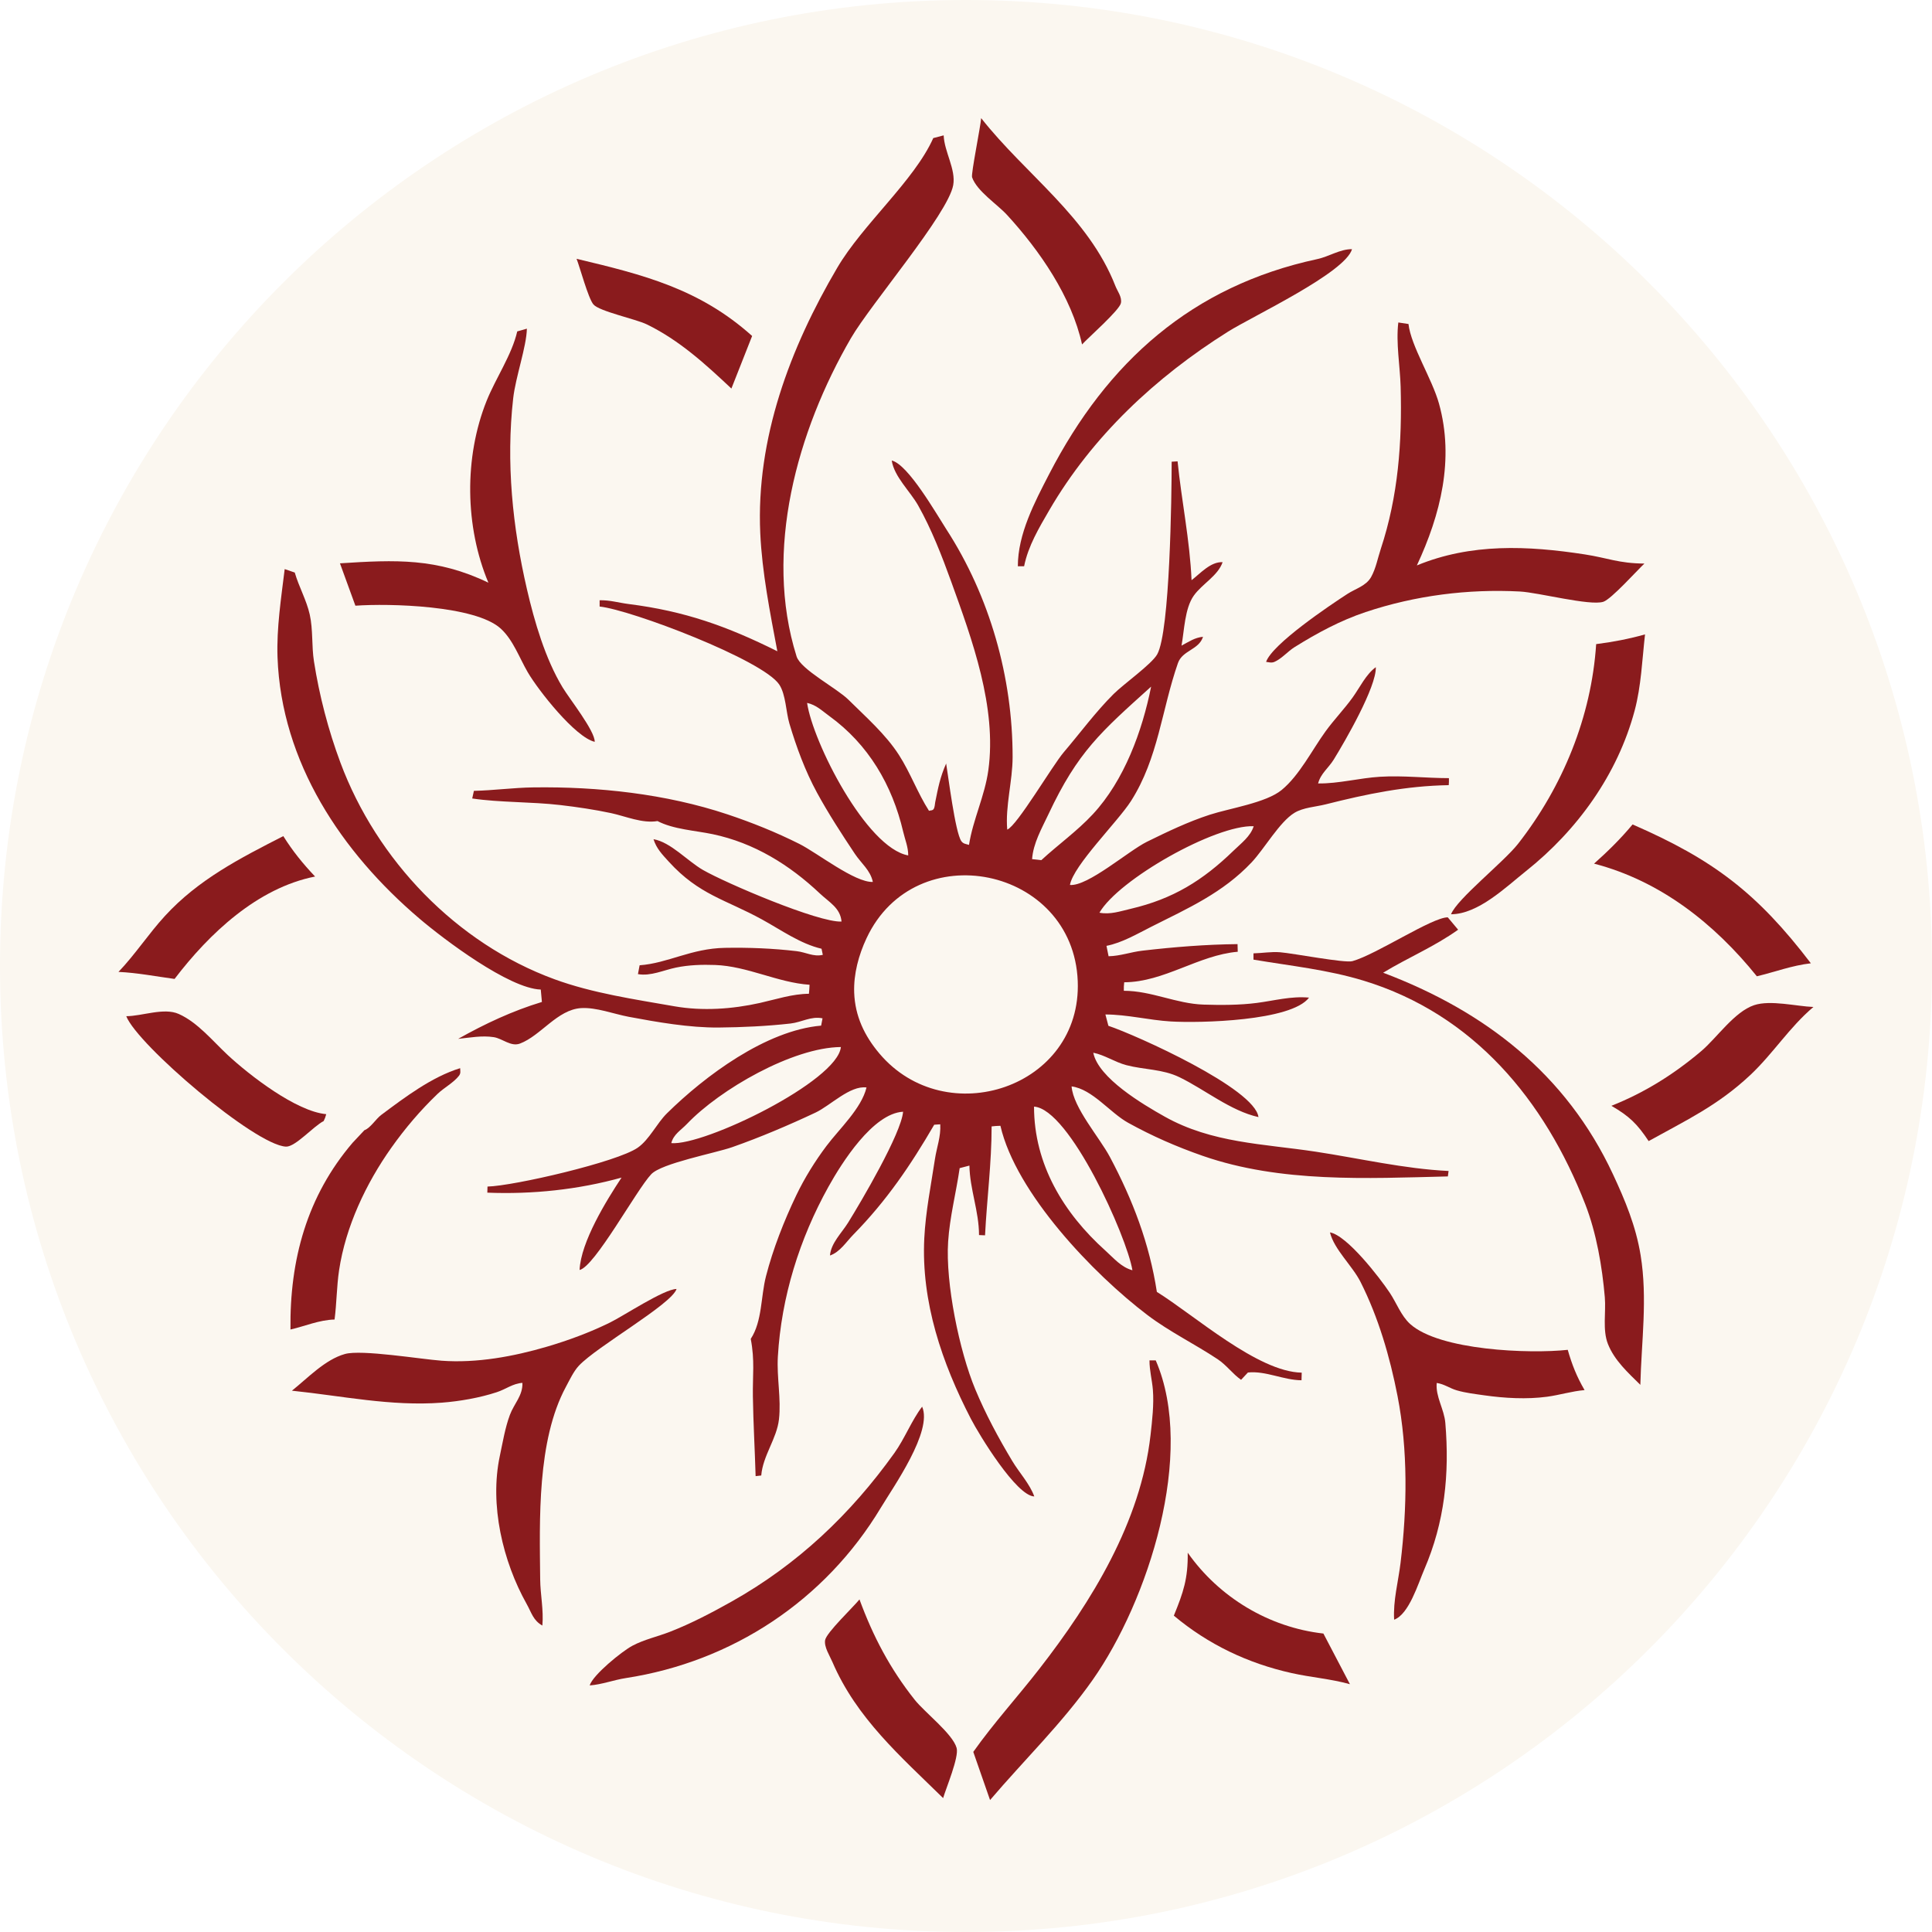
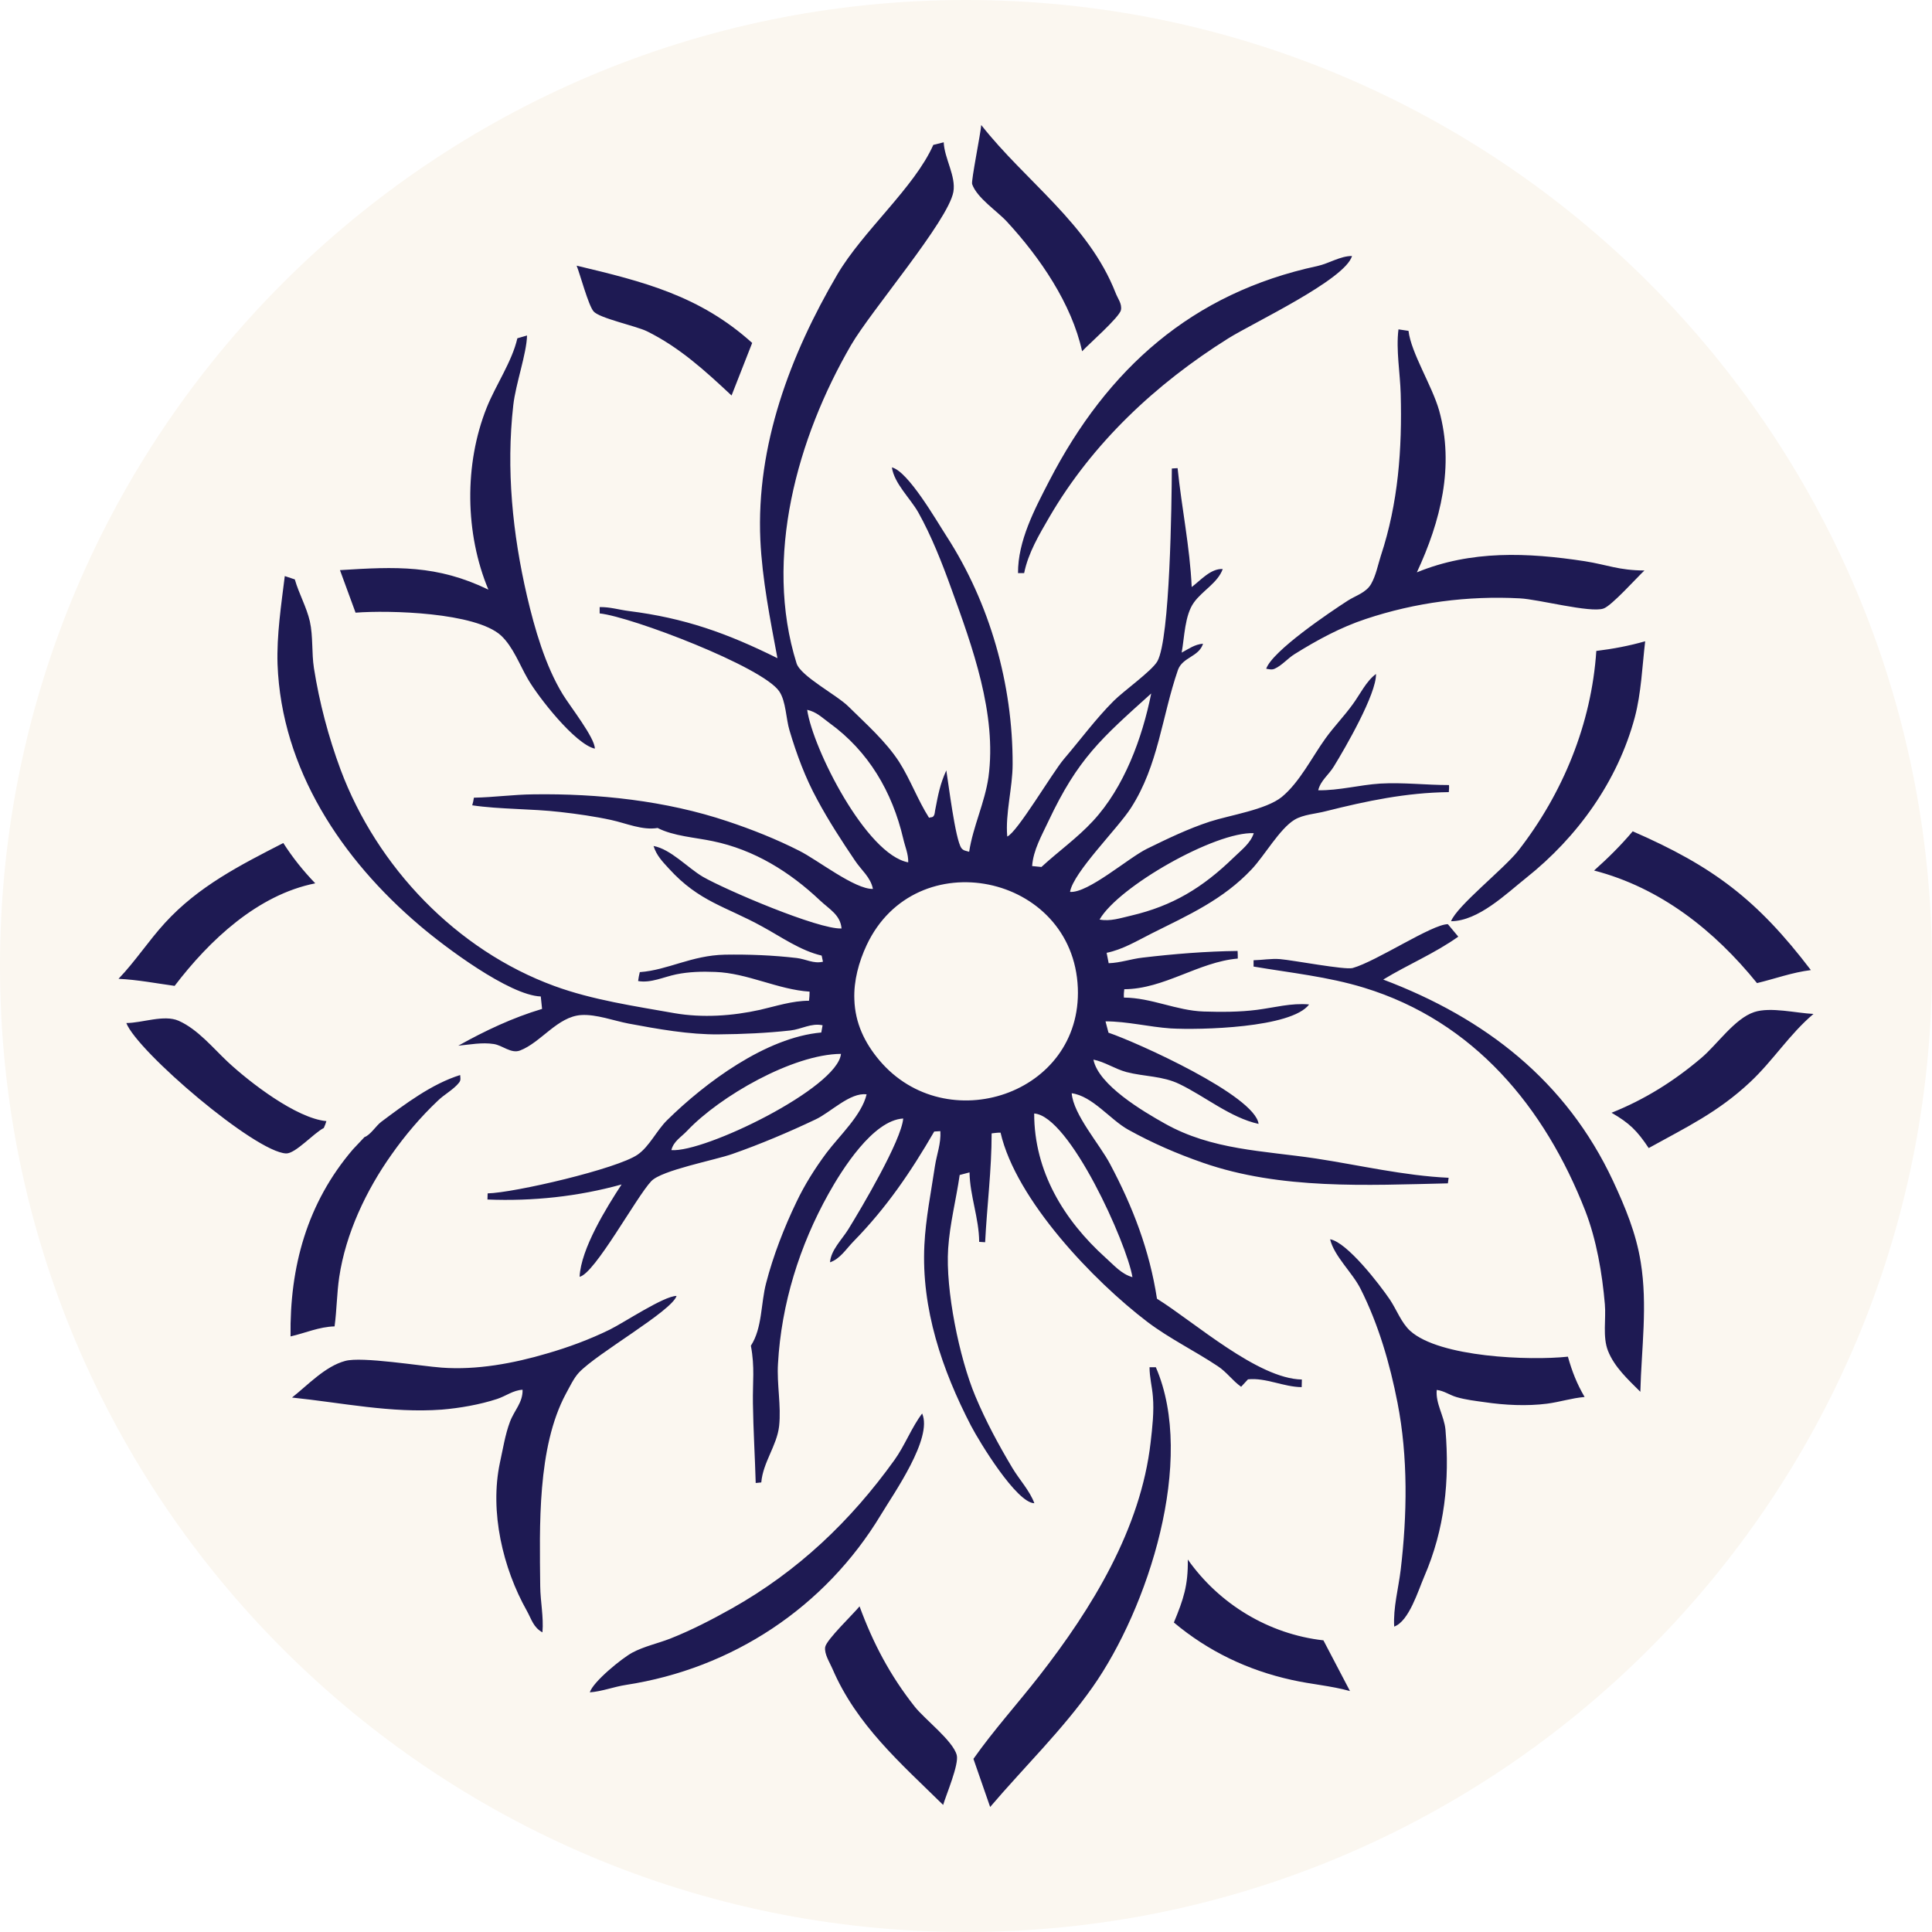
- <svg xmlns="http://www.w3.org/2000/svg" viewBox="117.36 -0.18 104 104">
-   <circle cx="169.36" cy="51.82" r="52" fill="#fbf7f0" />
-   <g id="logo">
-     <g>
-       <path d="M170.176 6.179 C172.565 9.216 175.946 11.492 177.401 15.212 C177.515 15.505 177.764 15.803 177.699 16.135 C177.623 16.52 175.932 18.003 175.607 18.362 C175.046 15.802 173.331 13.31 171.568 11.389 C171.039 10.811 169.946 10.111 169.687 9.363 C169.624 9.181 170.145 6.631 170.176 6.179 Z" fill="#8a1b1d" />
-       <path d="M132.685 30.455 L133.227 30.64 C133.447 31.405 133.86 32.122 134.034 32.903 C134.216 33.723 134.13 34.593 134.26 35.419 C134.548 37.263 135.032 39.121 135.684 40.87 C137.643 46.124 141.924 50.596 147.205 52.532 C149.251 53.282 151.521 53.613 153.666 53.989 C155.175 54.253 156.778 54.141 158.265 53.809 C159.139 53.614 160.007 53.321 160.905 53.315 C160.923 53.152 160.931 52.993 160.939 52.83 C159.228 52.716 157.6 51.828 155.853 51.765 C155.155 51.74 154.44 51.762 153.754 51.904 C153.072 52.044 152.395 52.378 151.701 52.257 C151.729 52.098 151.76 51.939 151.791 51.781 C153.316 51.671 154.565 50.875 156.377 50.843 C157.672 50.82 158.955 50.87 160.241 51.021 C160.747 51.08 161.146 51.338 161.652 51.22 L161.584 50.891 C160.433 50.622 159.402 49.876 158.379 49.315 C156.412 48.235 154.99 47.991 153.366 46.209 C153.017 45.826 152.693 45.496 152.539 44.994 C153.468 45.155 154.371 46.174 155.2 46.65 C156.434 47.359 161.418 49.489 162.66 49.428 C162.596 48.695 162.001 48.395 161.495 47.918 C159.861 46.375 157.955 45.193 155.729 44.725 C154.788 44.527 153.605 44.464 152.754 44.018 C151.939 44.158 151.043 43.76 150.258 43.591 C149.381 43.403 148.41 43.259 147.519 43.156 C145.977 42.976 144.255 43.023 142.78 42.802 C142.813 42.665 142.841 42.529 142.87 42.392 C143.937 42.368 144.992 42.221 146.061 42.206 C149.548 42.157 153.201 42.552 156.516 43.656 C157.84 44.098 159.143 44.622 160.39 45.248 C161.363 45.737 163.373 47.333 164.346 47.295 C164.211 46.66 163.722 46.299 163.372 45.773 C162.667 44.715 161.949 43.609 161.341 42.493 C160.702 41.318 160.234 40.046 159.853 38.767 C159.668 38.145 159.663 37.204 159.306 36.668 C158.427 35.346 151.346 32.651 149.638 32.47 L149.638 32.132 C150.195 32.12 150.66 32.266 151.2 32.335 C154.215 32.716 156.49 33.526 159.205 34.878 C158.813 32.8 158.382 30.636 158.285 28.52 C158.053 23.418 159.891 18.549 162.429 14.234 C163.81 11.884 166.571 9.552 167.598 7.253 L168.158 7.107 C168.191 7.988 168.823 8.933 168.672 9.784 C168.395 11.339 164.233 16.184 163.165 18.025 C160.274 23.01 158.454 29.484 160.24 35.155 C160.462 35.86 162.402 36.861 163.032 37.486 C163.973 38.419 165.029 39.339 165.751 40.461 C166.369 41.423 166.756 42.512 167.368 43.466 C167.456 43.433 167.551 43.465 167.615 43.374 C167.683 43.276 167.68 43.119 167.702 43.006 C167.859 42.228 167.96 41.674 168.291 40.92 C168.402 41.571 168.779 44.629 169.108 45.098 C169.215 45.25 169.362 45.25 169.521 45.301 C169.737 43.93 170.37 42.672 170.562 41.283 C171.03 37.89 169.692 34.254 168.557 31.112 C168.063 29.746 167.499 28.295 166.783 27.027 C166.35 26.259 165.496 25.484 165.362 24.61 C166.245 24.815 167.763 27.479 168.303 28.314 C170.645 31.933 171.875 36.289 171.869 40.581 C171.868 41.857 171.468 43.226 171.58 44.478 C172.108 44.271 174.004 41.04 174.624 40.311 C175.512 39.269 176.331 38.15 177.302 37.182 C177.844 36.641 179.347 35.58 179.651 35.046 C180.343 33.826 180.43 26.459 180.431 24.674 L180.749 24.654 C180.966 26.802 181.407 28.881 181.502 31.052 C181.991 30.675 182.523 30.054 183.174 30.081 C182.919 30.82 182.074 31.247 181.623 31.881 C181.13 32.573 181.111 33.772 180.961 34.575 C181.374 34.355 181.67 34.144 182.119 34.098 C181.896 34.807 181.012 34.82 180.769 35.514 C179.891 38.028 179.712 40.637 178.24 42.942 C177.53 44.054 175.139 46.403 174.955 47.458 C175.923 47.538 178.096 45.629 179.095 45.135 C180.191 44.595 181.316 44.056 182.479 43.678 C183.554 43.329 185.508 43.038 186.352 42.345 C187.311 41.556 187.985 40.198 188.708 39.199 C189.168 38.562 189.72 37.996 190.178 37.358 C190.561 36.825 190.893 36.115 191.421 35.734 C191.456 36.799 189.767 39.715 189.155 40.708 C188.871 41.168 188.449 41.461 188.315 41.993 C189.421 42.008 190.542 41.699 191.654 41.633 C192.894 41.558 194.12 41.707 195.356 41.708 C195.361 41.84 195.356 41.955 195.346 42.085 C193.042 42.123 190.944 42.557 188.719 43.119 C188.183 43.255 187.514 43.285 187.037 43.577 C186.236 44.068 185.423 45.509 184.738 46.237 C183.192 47.879 181.321 48.708 179.349 49.7 C178.578 50.088 177.773 50.567 176.922 50.736 L177.035 51.295 C177.669 51.282 178.234 51.067 178.855 50.995 C180.541 50.799 182.279 50.659 183.977 50.642 C183.982 50.779 183.987 50.915 183.988 51.053 C181.876 51.233 180.021 52.689 177.876 52.696 C177.859 52.854 177.85 52.992 177.856 53.154 C179.348 53.156 180.676 53.85 182.146 53.898 C183.079 53.928 184.086 53.928 185.012 53.808 C185.959 53.686 186.862 53.432 187.826 53.522 C186.874 54.789 181.939 54.899 180.377 54.805 C179.207 54.734 178.04 54.432 176.864 54.429 L177.025 55.039 C178.535 55.547 184.917 58.416 185.103 59.953 C183.598 59.618 182.226 58.474 180.851 57.807 C179.937 57.364 178.954 57.409 177.994 57.158 C177.369 56.994 176.827 56.61 176.211 56.488 C176.483 57.855 178.898 59.278 180.053 59.926 C182.597 61.355 185.36 61.388 188.173 61.814 C190.539 62.172 192.939 62.739 195.337 62.854 L195.299 63.147 C190.933 63.254 186.298 63.498 182.103 62.04 C180.695 61.55 179.381 60.975 178.082 60.256 C177.111 59.718 176.164 58.448 175.044 58.301 C175.134 59.454 176.543 61.041 177.108 62.103 C178.343 64.427 179.233 66.76 179.634 69.363 C181.66 70.621 185.066 73.674 187.432 73.71 C187.431 73.847 187.426 73.983 187.421 74.12 C186.445 74.113 185.495 73.602 184.536 73.702 L184.167 74.096 C183.7 73.767 183.391 73.309 182.907 72.987 C181.68 72.171 180.311 71.506 179.137 70.617 C176.222 68.41 172.044 64.043 171.213 60.422 C171.049 60.422 170.897 60.438 170.739 60.455 C170.739 62.425 170.485 64.351 170.385 66.318 L170.061 66.304 C170.06 65.023 169.564 63.823 169.544 62.564 L169.019 62.701 C168.828 64.023 168.487 65.312 168.398 66.659 C168.25 68.883 169 72.546 169.858 74.604 C170.415 75.94 171.104 77.222 171.849 78.464 C172.227 79.096 172.786 79.686 173.036 80.374 C172.074 80.347 170.082 77.08 169.624 76.197 C168.068 73.193 166.942 69.902 167.115 66.467 C167.187 65.041 167.476 63.619 167.688 62.214 C167.786 61.569 168.013 61.006 167.974 60.342 L167.649 60.364 C166.376 62.552 165.079 64.461 163.303 66.272 C162.905 66.677 162.579 67.218 162.038 67.404 C162.089 66.738 162.669 66.191 163.015 65.633 C163.728 64.483 165.871 60.845 165.974 59.664 C164.348 59.754 162.671 62.416 161.953 63.708 C160.4 66.503 159.418 69.636 159.232 72.854 C159.167 73.968 159.417 75.109 159.292 76.223 C159.174 77.269 158.426 78.173 158.338 79.246 L158.035 79.281 C157.994 77.855 157.91 76.424 157.888 74.998 C157.87 73.844 157.998 73.072 157.773 71.892 C158.396 70.943 158.309 69.623 158.593 68.52 C158.971 67.049 159.57 65.526 160.227 64.156 C160.67 63.233 161.234 62.325 161.849 61.507 C162.543 60.584 163.731 59.492 164.005 58.359 C163.116 58.24 162.057 59.337 161.256 59.713 C159.825 60.386 158.264 61.05 156.774 61.572 C155.848 61.896 152.976 62.437 152.417 63.028 C151.619 63.872 149.376 68.006 148.559 68.183 C148.628 66.668 150.001 64.446 150.818 63.211 C148.48 63.86 146.021 64.117 143.593 64.021 L143.602 63.693 C145.03 63.658 150.589 62.369 151.688 61.601 C152.32 61.159 152.708 60.297 153.264 59.749 C155.313 57.731 158.597 55.286 161.562 55.03 C161.588 54.9 161.615 54.769 161.637 54.637 C161.02 54.508 160.514 54.849 159.908 54.917 C158.642 55.059 157.329 55.12 156.05 55.132 C154.477 55.146 152.742 54.843 151.2 54.554 C150.405 54.404 149.452 54.037 148.644 54.086 C147.361 54.165 146.477 55.57 145.349 55.996 C144.862 56.179 144.408 55.723 143.938 55.65 C143.303 55.552 142.655 55.676 142.023 55.742 C143.453 54.936 144.958 54.231 146.531 53.756 L146.47 53.088 C144.762 53.034 141.264 50.397 139.933 49.263 C135.754 45.706 132.503 40.864 132.299 35.196 C132.243 33.635 132.497 31.998 132.685 30.455 Z M179.325 36.781 C176.628 39.213 175.383 40.277 173.797 43.653 C173.437 44.417 172.977 45.213 172.918 46.068 C173.083 46.087 173.25 46.099 173.415 46.122 C174.326 45.282 175.343 44.56 176.188 43.65 C177.88 41.83 178.85 39.167 179.325 36.781 Z M160.806 37.657 C161.113 39.773 163.995 45.46 166.25 45.868 C166.251 45.414 166.08 45.025 165.977 44.585 C165.387 42.074 164.107 39.891 162.004 38.366 C161.596 38.071 161.307 37.77 160.806 37.657 Z M184.847 44.295 C182.78 44.214 177.57 47.165 176.543 48.951 C177.125 49.064 177.663 48.873 178.232 48.74 C180.491 48.212 182.097 47.226 183.763 45.61 C184.172 45.213 184.676 44.844 184.847 44.295 Z M163.341 53.254 C163.387 54.515 163.892 55.576 164.697 56.53 C168.284 60.78 175.604 58.367 175.375 52.632 C175.13 46.482 166.631 44.718 164.006 50.325 C163.583 51.227 163.305 52.247 163.341 53.254 Z M153.496 61.355 C155.266 61.508 162.446 58.022 162.625 56.182 C160.034 56.203 156.11 58.464 154.343 60.317 C154.011 60.665 153.613 60.881 153.496 61.355 Z M173.022 59.39 C173.023 62.495 174.611 65.119 176.87 67.147 C177.33 67.561 177.711 68.032 178.319 68.199 C178.019 66.38 174.928 59.505 173.022 59.39 Z" fill="#8a1b1d" />
-       <path d="M190.14 13.233 C189.766 14.511 184.801 16.834 183.463 17.674 C179.575 20.114 176.162 23.303 173.846 27.279 C173.294 28.228 172.704 29.214 172.488 30.302 L172.151 30.302 C172.15 28.562 173.057 26.848 173.839 25.336 C176.964 19.291 181.527 15.215 188.271 13.767 C188.907 13.63 189.494 13.226 190.14 13.233 Z" fill="#8a1b1d" />
-       <path d="M157.847 17.906 L156.731 20.736 C155.329 19.416 153.929 18.135 152.179 17.282 C151.578 16.99 149.619 16.581 149.304 16.208 C149.022 15.875 148.572 14.191 148.397 13.752 C151.992 14.607 155.013 15.364 157.847 17.906 Z" fill="#8a1b1d" />
-       <path d="M192.632 17.179 L193.179 17.261 C193.314 18.451 194.449 20.208 194.821 21.546 C195.654 24.542 194.909 27.514 193.63 30.257 C196.546 29.055 199.59 29.19 202.664 29.663 C203.918 29.856 204.474 30.145 205.879 30.157 C205.498 30.511 204.095 32.077 203.667 32.214 C202.945 32.445 200.171 31.713 199.179 31.661 C196.379 31.514 193.543 31.876 190.877 32.766 C189.516 33.22 188.262 33.897 187.047 34.655 C186.681 34.884 186.357 35.275 185.967 35.447 C185.807 35.517 185.676 35.469 185.514 35.449 C185.847 34.487 188.932 32.412 189.895 31.789 C190.33 31.507 190.899 31.361 191.168 30.88 C191.425 30.42 191.522 29.87 191.686 29.374 C192.628 26.527 192.839 23.624 192.757 20.645 C192.726 19.523 192.497 18.285 192.632 17.179 Z" fill="#8a1b1d" />
-       <path d="M143.65 31.186 C142.387 28.182 142.334 24.437 143.558 21.39 C144.049 20.17 144.913 18.923 145.203 17.66 L145.722 17.512 C145.703 18.481 145.116 20.106 144.985 21.261 C144.595 24.711 144.946 28.175 145.726 31.541 C146.132 33.291 146.71 35.275 147.644 36.822 C148.024 37.451 149.388 39.166 149.374 39.753 C148.32 39.505 146.336 36.978 145.772 36.013 C145.321 35.241 144.989 34.279 144.321 33.663 C142.958 32.406 138.294 32.294 136.491 32.425 L135.66 30.144 C138.663 29.95 140.871 29.852 143.65 31.186 Z" fill="#8a1b1d" />
-       <path d="M203.282 34.493 C204.189 34.379 205.033 34.216 205.912 33.969 C205.758 35.327 205.708 36.746 205.353 38.073 C204.436 41.502 202.274 44.508 199.508 46.708 C198.429 47.566 196.935 49.031 195.469 49.035 C195.797 48.202 198.31 46.225 199.083 45.235 C201.487 42.157 203.024 38.407 203.282 34.493 Z" fill="#8a1b1d" />
-       <path d="M205.242 44.2 C209.589 46.092 211.954 47.892 214.839 51.674 C213.806 51.796 212.936 52.133 211.932 52.374 C209.646 49.537 206.742 47.24 203.169 46.31 C203.919 45.641 204.599 44.973 205.242 44.2 Z" fill="#8a1b1d" />
-       <path d="M132.61 44.828 C133.122 45.643 133.661 46.307 134.321 47.004 C131.22 47.617 128.623 50.069 126.757 52.516 C125.735 52.379 124.771 52.186 123.738 52.138 C124.644 51.19 125.355 50.089 126.239 49.126 C128.04 47.162 130.282 46.018 132.61 44.828 Z" fill="#8a1b1d" />
-       <path d="M184.835 51.139 C185.313 51.128 185.786 51.042 186.265 51.08 C186.979 51.137 189.752 51.674 190.161 51.559 C191.453 51.198 194.455 49.194 195.294 49.201 L195.851 49.866 C194.58 50.777 193.144 51.372 191.815 52.181 C197.297 54.253 201.665 57.634 204.183 63.024 C204.845 64.442 205.421 65.828 205.675 67.39 C206.055 69.721 205.718 72.031 205.66 74.366 C205.001 73.716 204.266 73.053 203.916 72.169 C203.616 71.413 203.816 70.456 203.748 69.656 C203.607 68.007 203.296 66.186 202.692 64.637 C200.514 59.052 196.693 54.426 190.781 52.615 C188.825 52.016 186.84 51.815 184.835 51.477 Z" fill="#8a1b1d" />
-       <path d="M214.976 54.026 C213.676 55.125 212.808 56.536 211.57 57.697 C209.829 59.329 208.143 60.115 206.107 61.245 C205.489 60.318 205.073 59.909 204.102 59.346 C205.887 58.638 207.461 57.651 208.929 56.41 C209.775 55.696 210.721 54.282 211.786 53.928 C212.667 53.636 214.066 53.991 214.976 54.026 Z" fill="#8a1b1d" />
-       <path d="M134.783 60.167 C134.231 60.446 133.26 61.564 132.755 61.543 C131.089 61.472 124.746 56.049 124.157 54.522 C125.008 54.52 126.182 54.046 126.98 54.401 C128.002 54.855 128.811 55.861 129.615 56.609 C130.798 57.709 133.307 59.65 134.921 59.796 C134.879 59.95 134.853 60.022 134.783 60.167 Z" fill="#8a1b1d" />
-       <path d="M136.976 60.659 C137.296 60.548 137.596 60.049 137.88 59.838 C139.15 58.89 140.601 57.79 142.13 57.32 C142.134 57.482 142.175 57.589 142.063 57.733 C141.77 58.108 141.26 58.372 140.913 58.705 C139.994 59.584 139.157 60.569 138.422 61.608 C137.063 63.527 135.966 65.848 135.613 68.197 C135.482 69.076 135.484 69.972 135.37 70.85 C134.536 70.872 133.789 71.207 132.996 71.388 C132.95 67.638 133.883 64.208 136.346 61.329" fill="#8a1b1d" />
-       <path d="M188.952 66.16 C189.872 66.321 191.627 68.595 192.172 69.412 C192.532 69.951 192.782 70.65 193.265 71.088 C194.849 72.521 199.701 72.704 201.752 72.482 C201.983 73.286 202.237 73.928 202.658 74.649 C201.956 74.71 201.321 74.915 200.635 75.007 C199.546 75.153 198.354 75.086 197.271 74.932 C196.777 74.861 196.257 74.803 195.777 74.662 C195.39 74.549 195.106 74.323 194.699 74.265 C194.629 75.003 195.099 75.67 195.162 76.413 C195.395 79.172 195.127 81.758 194.028 84.305 C193.7 85.065 193.207 86.716 192.407 87.008 C192.345 85.99 192.631 84.953 192.752 83.949 C193.106 81.003 193.159 77.886 192.589 74.965 C192.179 72.86 191.56 70.734 190.597 68.826 C190.157 67.954 189.178 67.082 188.952 66.16 Z" fill="#8a1b1d" />
-       <path d="M153.779 69.206 C153.515 70.03 149.484 72.301 148.516 73.341 C148.236 73.641 148.014 74.119 147.819 74.481 C146.264 77.372 146.406 81.634 146.438 84.836 C146.447 85.667 146.63 86.481 146.556 87.324 C146.062 87.051 145.974 86.634 145.711 86.164 C144.424 83.871 143.705 80.827 144.266 78.193 C144.421 77.466 144.548 76.681 144.807 75.985 C145.038 75.367 145.506 74.948 145.482 74.26 C144.968 74.293 144.593 74.601 144.105 74.761 C143.186 75.064 142.103 75.253 141.14 75.326 C138.406 75.532 135.774 74.96 133.074 74.681 C133.921 74.008 134.855 73.004 135.932 72.705 C136.83 72.456 140.012 72.986 141.138 73.068 C143.017 73.206 145.002 72.842 146.799 72.313 C147.947 71.976 149.107 71.547 150.181 71.02 C150.959 70.638 153.1 69.213 153.779 69.206 Z" fill="#8a1b1d" />
-       <path d="M179.237 73.051 L179.574 73.051 C181.744 78.054 179.158 86.016 176.173 90.257 C174.534 92.585 172.494 94.558 170.655 96.717 L169.752 94.125 C170.853 92.57 172.129 91.171 173.297 89.67 C176.131 86.026 178.764 81.75 179.293 77.075 C179.381 76.296 179.483 75.415 179.42 74.634 C179.376 74.096 179.236 73.598 179.237 73.051 Z" fill="#8a1b1d" />
-       <path d="M166.999 75.541 C167.573 76.867 165.462 79.838 164.772 80.986 C161.765 85.984 156.773 89.27 151.05 90.151 C150.394 90.252 149.765 90.498 149.103 90.547 C149.274 89.981 150.836 88.712 151.4 88.412 C152.034 88.074 152.756 87.92 153.427 87.658 C154.569 87.213 155.686 86.626 156.754 86.026 C160.301 84.033 163.148 81.331 165.505 78.037 C166.063 77.257 166.44 76.267 166.999 75.541 Z" fill="#8a1b1d" />
-       <path d="M181.295 83.403 C182.981 85.799 185.654 87.421 188.599 87.754 L190.027 90.481 C188.981 90.189 187.944 90.118 186.888 89.882 C184.528 89.356 182.4 88.342 180.548 86.791 C181.063 85.533 181.315 84.789 181.295 83.403 Z" fill="#8a1b1d" />
-       <path d="M163.626 85.917 C164.359 87.912 165.274 89.652 166.6 91.321 C167.137 91.998 168.647 93.153 168.856 93.915 C168.992 94.41 168.278 96.091 168.129 96.612 C165.833 94.358 163.469 92.314 162.166 89.279 C162.025 88.949 161.714 88.478 161.776 88.109 C161.844 87.705 163.308 86.316 163.626 85.917 Z" fill="#8a1b1d" />
-     </g>
-   </g>
+ <svg xmlns="http://www.w3.org/2000/svg" viewBox="107.72 -6.73 104 104">
+   <circle cx="159.72" cy="45.27" r="52" fill="#fbf7f0" />
+   <path fill="#1e1a53" d="M123.05 24.28L123.59 24.46C123.81 25.23 124.22 25.94 124.4 26.72C124.58 27.54 124.49 28.41 124.62 29.24C124.91 31.08 125.4 32.94 126.05 34.69C128.01 39.94 132.29 44.42 137.57 46.35C139.62 47.1 141.89 47.43 144.03 47.81C145.54 48.07 147.14 47.96 148.63 47.63C149.5 47.43 150.37 47.14 151.27 47.14C151.29 46.97 151.3 46.81 151.3 46.65C149.59 46.54 147.96 45.65 146.22 45.59C145.52 45.56 144.8 45.58 144.12 45.72C143.44 45.86 142.76 46.2 142.07 46.08C142.09 45.92 142.12 45.76 142.16 45.6C143.68 45.49 144.93 44.7 146.74 44.66C148.04 44.64 149.32 44.69 150.61 44.84C151.11 44.9 151.51 45.16 152.02 45.04L151.95 44.71C150.8 44.44 149.77 43.7 148.74 43.14C146.78 42.06 145.35 41.81 143.73 40.03C143.38 39.65 143.06 39.32 142.9 38.81C143.83 38.98 144.74 39.99 145.56 40.47C146.8 41.18 151.78 43.31 153.02 43.25C152.96 42.52 152.37 42.22 151.86 41.74C150.23 40.2 148.32 39.01 146.09 38.55C145.15 38.35 143.97 38.28 143.12 37.84C142.3 37.98 141.41 37.58 140.62 37.41C139.75 37.22 138.77 37.08 137.88 36.98C136.34 36.8 134.62 36.84 133.14 36.62C133.18 36.49 133.21 36.35 133.23 36.21C134.3 36.19 135.36 36.04 136.43 36.03C139.91 35.98 143.57 36.37 146.88 37.48C148.2 37.92 149.51 38.44 150.75 39.07C151.73 39.56 153.74 41.15 154.71 41.12C154.58 40.48 154.09 40.12 153.74 39.59C153.03 38.54 152.31 37.43 151.71 36.31C151.07 35.14 150.6 33.87 150.22 32.59C150.03 31.97 150.03 31.02 149.67 30.49C148.79 29.17 141.71 26.47 140 26.29L140 25.95C140.56 25.94 141.02 26.09 141.56 26.16C144.58 26.54 146.85 27.35 149.57 28.7C149.18 26.62 148.75 24.46 148.65 22.34C148.42 17.24 150.26 12.37 152.79 8.05C154.17 5.7 156.94 3.37 157.96 1.07L158.52 0.93C158.56 1.81 159.19 2.75 159.04 3.6C158.76 5.16 154.6 10 153.53 11.85C150.64 16.83 148.82 23.3 150.6 28.98C150.83 29.68 152.77 30.68 153.4 31.31C154.34 32.24 155.39 33.16 156.12 34.28C156.73 35.24 157.12 36.33 157.73 37.29C157.82 37.25 157.92 37.29 157.98 37.19C158.05 37.1 158.04 36.94 158.07 36.83C158.22 36.05 158.32 35.49 158.66 34.74C158.77 35.39 159.14 38.45 159.47 38.92C159.58 39.07 159.73 39.07 159.89 39.12C160.1 37.75 160.73 36.49 160.93 35.1C161.39 31.71 160.06 28.07 158.92 24.93C158.43 23.57 157.86 22.12 157.15 20.85C156.71 20.08 155.86 19.3 155.73 18.43C156.61 18.64 158.13 21.3 158.67 22.13C161.01 25.75 162.24 30.11 162.23 34.4C162.23 35.68 161.83 37.05 161.94 38.3C162.47 38.09 164.37 34.86 164.99 34.13C165.88 33.09 166.7 31.97 167.67 31C168.21 30.46 169.71 29.4 170.02 28.87C170.71 27.65 170.79 20.28 170.8 18.49L171.11 18.47C171.33 20.62 171.77 22.7 171.87 24.87C172.36 24.5 172.89 23.87 173.54 23.9C173.28 24.64 172.44 25.07 171.99 25.7C171.49 26.39 171.48 27.59 171.33 28.4C171.74 28.18 172.03 27.96 172.48 27.92C172.26 28.63 171.38 28.64 171.13 29.33C170.26 31.85 170.08 34.46 168.6 36.76C167.89 37.87 165.5 40.22 165.32 41.28C166.29 41.36 168.46 39.45 169.46 38.96C170.56 38.42 171.68 37.88 172.84 37.5C173.92 37.15 175.87 36.86 176.72 36.17C177.68 35.38 178.35 34.02 179.07 33.02C179.53 32.38 180.08 31.82 180.54 31.18C180.93 30.65 181.26 29.94 181.79 29.55C181.82 30.62 180.13 33.54 179.52 34.53C179.24 34.99 178.81 35.28 178.68 35.81C179.79 35.83 180.91 35.52 182.02 35.45C183.26 35.38 184.48 35.53 185.72 35.53C185.73 35.66 185.72 35.78 185.71 35.91C183.41 35.94 181.31 36.38 179.08 36.94C178.55 37.08 177.88 37.11 177.4 37.4C176.6 37.89 175.79 39.33 175.1 40.06C173.56 41.7 171.69 42.53 169.71 43.52C168.94 43.91 168.14 44.39 167.29 44.56L167.4 45.12C168.03 45.1 168.6 44.89 169.22 44.82C170.91 44.62 172.64 44.48 174.34 44.46C174.35 44.6 174.35 44.74 174.35 44.87C172.24 45.05 170.39 46.51 168.24 46.52C168.22 46.67 168.21 46.81 168.22 46.97C169.71 46.98 171.04 47.67 172.51 47.72C173.44 47.75 174.45 47.75 175.38 47.63C176.32 47.51 177.23 47.25 178.19 47.34C177.24 48.61 172.3 48.72 170.74 48.63C169.57 48.55 168.4 48.25 167.23 48.25L167.39 48.86C168.9 49.37 175.28 52.24 175.47 53.77C173.96 53.44 172.59 52.29 171.22 51.63C170.3 51.18 169.32 51.23 168.36 50.98C167.73 50.81 167.19 50.43 166.58 50.31C166.85 51.68 169.26 53.1 170.42 53.75C172.96 55.18 175.72 55.21 178.54 55.63C180.9 55.99 183.3 56.56 185.7 56.67L185.66 56.97C181.3 57.07 176.66 57.32 172.47 55.86C171.06 55.37 169.75 54.8 168.45 54.08C167.48 53.54 166.53 52.27 165.41 52.12C165.5 53.27 166.91 54.86 167.47 55.92C168.71 58.25 169.6 60.58 170 63.18C172.02 64.44 175.43 67.49 177.8 67.53C177.8 67.67 177.79 67.8 177.79 67.94C176.81 67.93 175.86 67.42 174.9 67.52L174.53 67.92C174.06 67.59 173.76 67.13 173.27 66.81C172.04 65.99 170.68 65.33 169.5 64.44C166.59 62.23 162.41 57.86 161.58 54.24C161.41 54.24 161.26 54.26 161.1 54.28C161.1 56.25 160.85 58.17 160.75 60.14L160.43 60.12C160.42 58.84 159.93 57.64 159.91 56.38L159.38 56.52C159.19 57.84 158.85 59.13 158.76 60.48C158.61 62.7 159.36 66.37 160.22 68.42C160.78 69.76 161.47 71.04 162.21 72.28C162.59 72.92 163.15 73.51 163.4 74.19C162.44 74.17 160.45 70.9 159.99 70.02C158.43 67.01 157.31 63.72 157.48 60.29C157.55 58.86 157.84 57.44 158.05 56.03C158.15 55.39 158.38 54.83 158.34 54.16L158.01 54.18C156.74 56.37 155.44 58.28 153.67 60.09C153.27 60.5 152.94 61.04 152.4 61.22C152.45 60.56 153.03 60.01 153.38 59.45C154.09 58.3 156.24 54.67 156.34 53.48C154.71 53.57 153.04 56.24 152.32 57.53C150.76 60.32 149.78 63.46 149.6 66.67C149.53 67.79 149.78 68.93 149.66 70.04C149.54 71.09 148.79 71.99 148.7 73.07L148.4 73.1C148.36 71.68 148.27 70.24 148.25 68.82C148.23 67.66 148.36 66.89 148.14 65.71C148.76 64.76 148.67 63.44 148.96 62.34C149.34 60.87 149.93 59.35 150.59 57.98C151.03 57.05 151.6 56.15 152.21 55.33C152.91 54.4 154.1 53.31 154.37 52.18C153.48 52.06 152.42 53.16 151.62 53.53C150.19 54.21 148.63 54.87 147.14 55.39C146.21 55.72 143.34 56.26 142.78 56.85C141.98 57.69 139.74 61.83 138.92 62C138.99 60.49 140.37 58.27 141.18 57.03C138.84 57.68 136.39 57.94 133.96 57.84L133.97 57.51C135.39 57.48 140.95 56.19 142.05 55.42C142.68 54.98 143.07 54.12 143.63 53.57C145.68 51.55 148.96 49.11 151.93 48.85C151.95 48.72 151.98 48.59 152 48.46C151.38 48.33 150.88 48.67 150.27 48.74C149.01 48.88 147.69 48.94 146.41 48.95C144.84 48.97 143.11 48.66 141.56 48.37C140.77 48.22 139.82 47.86 139.01 47.91C137.73 47.99 136.84 49.39 135.71 49.82C135.23 50 134.77 49.54 134.3 49.47C133.67 49.37 133.02 49.5 132.39 49.56C133.82 48.76 135.32 48.05 136.9 47.58L136.83 46.91C135.13 46.85 131.63 44.22 130.3 43.08C126.12 39.53 122.87 34.68 122.66 29.02C122.61 27.46 122.86 25.82 123.05 24.28ZM169.69 30.6C166.99 33.03 165.75 34.1 164.16 37.47C163.8 38.24 163.34 39.03 163.28 39.89C163.45 39.91 163.61 39.92 163.78 39.94C164.69 39.1 165.71 38.38 166.55 37.47C168.24 35.65 169.21 32.99 169.69 30.6ZM151.17 31.48C151.48 33.59 154.36 39.28 156.61 39.69C156.62 39.23 156.44 38.85 156.34 38.41C155.75 35.89 154.47 33.71 152.37 32.19C151.96 31.89 151.67 31.59 151.17 31.48ZM175.21 38.12C173.14 38.03 167.93 40.99 166.91 42.77C167.49 42.88 168.03 42.69 168.6 42.56C170.86 42.03 172.46 41.05 174.13 39.43C174.54 39.03 175.04 38.66 175.21 38.12ZM153.71 47.07C153.75 48.34 154.26 49.4 155.06 50.35C158.65 54.6 165.97 52.19 165.74 46.45C165.49 40.3 157 38.54 154.37 44.15C153.95 45.05 153.67 46.07 153.71 47.07ZM143.86 55.18C145.63 55.33 152.81 51.84 152.99 50C150.4 50.02 146.47 52.28 144.71 54.14C144.38 54.49 143.98 54.7 143.86 55.18ZM163.39 53.21C163.39 56.32 164.98 58.94 167.23 60.97C167.69 61.38 168.08 61.85 168.68 62.02C168.38 60.2 165.29 53.33 163.39 53.21ZM180.5 7.05C180.13 8.33 175.17 10.65 173.83 11.49C169.94 13.93 166.53 17.12 164.21 21.1C163.66 22.05 163.07 23.03 162.85 24.12L162.52 24.12C162.51 22.38 163.42 20.67 164.2 19.16C167.33 13.11 171.89 9.04 178.64 7.59C179.27 7.45 179.86 7.05 180.5 7.05ZM183 11L183.54 11.08C183.68 12.27 184.81 14.03 185.19 15.37C186.02 18.36 185.27 21.33 183.99 24.08C186.91 22.88 189.95 23.01 193.03 23.48C194.28 23.68 194.84 23.97 196.24 23.98C195.86 24.33 194.46 25.9 194.03 26.03C193.31 26.27 190.54 25.53 189.54 25.48C186.74 25.33 183.91 25.7 181.24 26.59C179.88 27.04 178.63 27.72 177.41 28.48C177.05 28.7 176.72 29.1 176.33 29.27C176.17 29.34 176.04 29.29 175.88 29.27C176.21 28.31 179.3 26.23 180.26 25.61C180.69 25.33 181.26 25.18 181.53 24.7C181.79 24.24 181.89 23.69 182.05 23.19C182.99 20.35 183.2 17.44 183.12 14.47C183.09 13.34 182.86 12.11 183 11ZM193.65 28.31C194.55 28.2 195.4 28.04 196.28 27.79C196.12 29.15 196.07 30.57 195.72 31.89C194.8 35.32 192.64 38.33 189.87 40.53C188.79 41.39 187.3 42.85 185.83 42.86C186.16 42.02 188.67 40.05 189.45 39.06C191.85 35.98 193.39 32.23 193.65 28.31ZM175.2 44.96C175.68 44.95 176.15 44.86 176.63 44.9C177.34 44.96 180.12 45.49 180.53 45.38C181.82 45.02 184.82 43.01 185.66 43.02L186.22 43.69C184.94 44.6 183.51 45.19 182.18 46C187.66 48.07 192.03 51.45 194.55 56.84C195.21 58.26 195.79 59.65 196.04 61.21C196.42 63.54 196.08 65.85 196.02 68.19C195.37 67.54 194.63 66.87 194.28 65.99C193.98 65.23 194.18 64.28 194.11 63.48C193.97 61.83 193.66 60.01 193.06 58.46C190.88 52.87 187.06 48.25 181.15 46.44C179.19 45.84 177.2 45.64 175.2 45.3ZM179.32 59.98C180.24 60.14 181.99 62.42 182.54 63.23C182.9 63.77 183.15 64.47 183.63 64.91C185.21 66.34 190.07 66.52 192.12 66.3C192.35 67.11 192.6 67.75 193.02 68.47C192.32 68.53 191.69 68.74 191 68.83C189.91 68.97 188.72 68.91 187.64 68.75C187.14 68.68 186.62 68.62 186.14 68.48C185.75 68.37 185.47 68.14 185.06 68.09C184.99 68.82 185.46 69.49 185.53 70.23C185.76 72.99 185.49 75.58 184.39 78.13C184.06 78.89 183.57 80.54 182.77 80.83C182.71 79.81 183 78.77 183.12 77.77C183.47 74.82 183.52 71.71 182.95 68.79C182.54 66.68 181.92 64.55 180.96 62.65C180.52 61.77 179.54 60.9 179.32 59.98ZM169.6 66.87L169.94 66.87C172.11 71.87 169.52 79.84 166.54 84.08C164.9 86.41 162.86 88.38 161.02 90.54L160.12 87.95C161.22 86.39 162.49 84.99 163.66 83.49C166.5 79.85 169.13 75.57 169.66 70.9C169.75 70.12 169.85 69.24 169.78 68.45C169.74 67.92 169.6 67.42 169.6 66.87ZM157.36 69.36C157.94 70.69 155.83 73.66 155.14 74.81C152.13 79.8 147.14 83.09 141.41 83.97C140.76 84.07 140.13 84.32 139.47 84.37C139.64 83.8 141.2 82.53 141.76 82.23C142.4 81.89 143.12 81.74 143.79 81.48C144.93 81.03 146.05 80.45 147.12 79.85C150.67 77.85 153.51 75.15 155.87 71.86C156.43 71.08 156.8 70.09 157.36 69.36ZM144.14 63.03C143.88 63.85 139.85 66.12 138.88 67.16C138.6 67.46 138.38 67.94 138.18 68.3C136.63 71.19 136.77 75.45 136.8 78.66C136.81 79.49 136.99 80.3 136.92 81.14C136.43 80.87 136.34 80.45 136.08 79.98C134.79 77.69 134.07 74.65 134.63 72.01C134.79 71.29 134.91 70.5 135.17 69.81C135.4 69.19 135.87 68.77 135.85 68.08C135.33 68.11 134.96 68.42 134.47 68.58C133.55 68.88 132.47 69.07 131.5 69.15C128.77 69.35 126.14 68.78 123.44 68.5C124.29 67.83 125.22 66.82 126.3 66.53C127.19 66.28 130.38 66.81 131.5 66.89C133.38 67.03 135.37 66.66 137.16 66.13C138.31 65.8 139.47 65.37 140.55 64.84C141.32 64.46 143.46 63.03 144.14 63.03ZM127.34 54.48C127.66 54.37 127.96 53.87 128.24 53.66C129.51 52.71 130.97 51.61 132.49 51.14C132.5 51.3 132.54 51.41 132.43 51.55C132.13 51.93 131.62 52.19 131.28 52.53C130.36 53.4 129.52 54.39 128.79 55.43C127.43 57.35 126.33 59.67 125.98 62.02C125.85 62.9 125.85 63.79 125.73 64.67C124.9 64.69 124.15 65.03 123.36 65.21C123.31 61.46 124.25 58.03 126.71 55.15M134.01 25.01C132.75 22 132.7 18.26 133.92 15.21C134.41 13.99 135.28 12.74 135.57 11.48L136.09 11.33C136.07 12.3 135.48 13.93 135.35 15.08C134.96 18.53 135.31 22 136.09 25.36C136.5 27.11 137.07 29.1 138.01 30.64C138.39 31.27 139.75 32.99 139.74 33.57C138.68 33.33 136.7 30.8 136.14 29.83C135.69 29.06 135.35 28.1 134.69 27.48C133.32 26.23 128.66 26.11 126.86 26.25L126.02 23.96C129.03 23.77 131.24 23.67 134.01 25.01ZM160.54 0C162.93 3.04 166.31 5.31 167.77 9.03C167.88 9.33 168.13 9.62 168.06 9.96C167.99 10.34 166.3 11.82 165.97 12.18C165.41 9.62 163.7 7.13 161.93 5.21C161.4 4.63 160.31 3.93 160.05 3.18C159.99 3 160.51 0.45 160.54 0ZM195.61 38.02C199.95 39.91 202.32 41.71 205.2 45.49C204.17 45.62 203.3 45.95 202.3 46.19C200.01 43.36 197.11 41.06 193.53 40.13C194.28 39.46 194.96 38.79 195.61 38.02ZM205.34 47.85C204.04 48.95 203.17 50.36 201.93 51.52C200.19 53.15 198.51 53.94 196.47 55.07C195.85 54.14 195.44 53.73 194.47 53.17C196.25 52.46 197.83 51.47 199.29 50.23C200.14 49.52 201.09 48.1 202.15 47.75C203.03 47.46 204.43 47.81 205.34 47.85ZM171.66 77.22C173.35 79.62 176.02 81.24 178.96 81.57L180.39 84.3C179.35 84.01 178.31 83.94 177.25 83.7C174.89 83.18 172.76 82.16 170.91 80.61C171.43 79.35 171.68 78.61 171.66 77.22ZM153.99 79.74C154.72 81.73 155.64 83.47 156.96 85.14C157.5 85.82 159.01 86.97 159.22 87.74C159.36 88.23 158.64 89.91 158.49 90.43C156.2 88.18 153.83 86.13 152.53 83.1C152.39 82.77 152.08 82.3 152.14 81.93C152.21 81.53 153.67 80.14 153.99 79.74ZM125.15 53.99C124.6 54.27 123.62 55.38 123.12 55.36C121.45 55.29 115.11 49.87 114.52 48.34C115.37 48.34 116.55 47.87 117.34 48.22C118.37 48.68 119.18 49.68 119.98 50.43C121.16 51.53 123.67 53.47 125.29 53.62C125.24 53.77 125.22 53.84 125.15 53.99ZM122.97 38.65C123.49 39.46 124.03 40.13 124.69 40.82C121.58 41.44 118.99 43.89 117.12 46.34C116.1 46.2 115.14 46.01 114.1 45.96C115.01 45.01 115.72 43.91 116.6 42.95C118.4 40.98 120.65 39.84 122.97 38.65ZM148.21 11.73L147.1 14.56C145.69 13.24 144.29 11.96 142.54 11.1C141.94 10.81 139.98 10.4 139.67 10.03C139.39 9.7 138.94 8.01 138.76 7.57C142.36 8.43 145.38 9.18 148.21 11.73Z" />
</svg>
